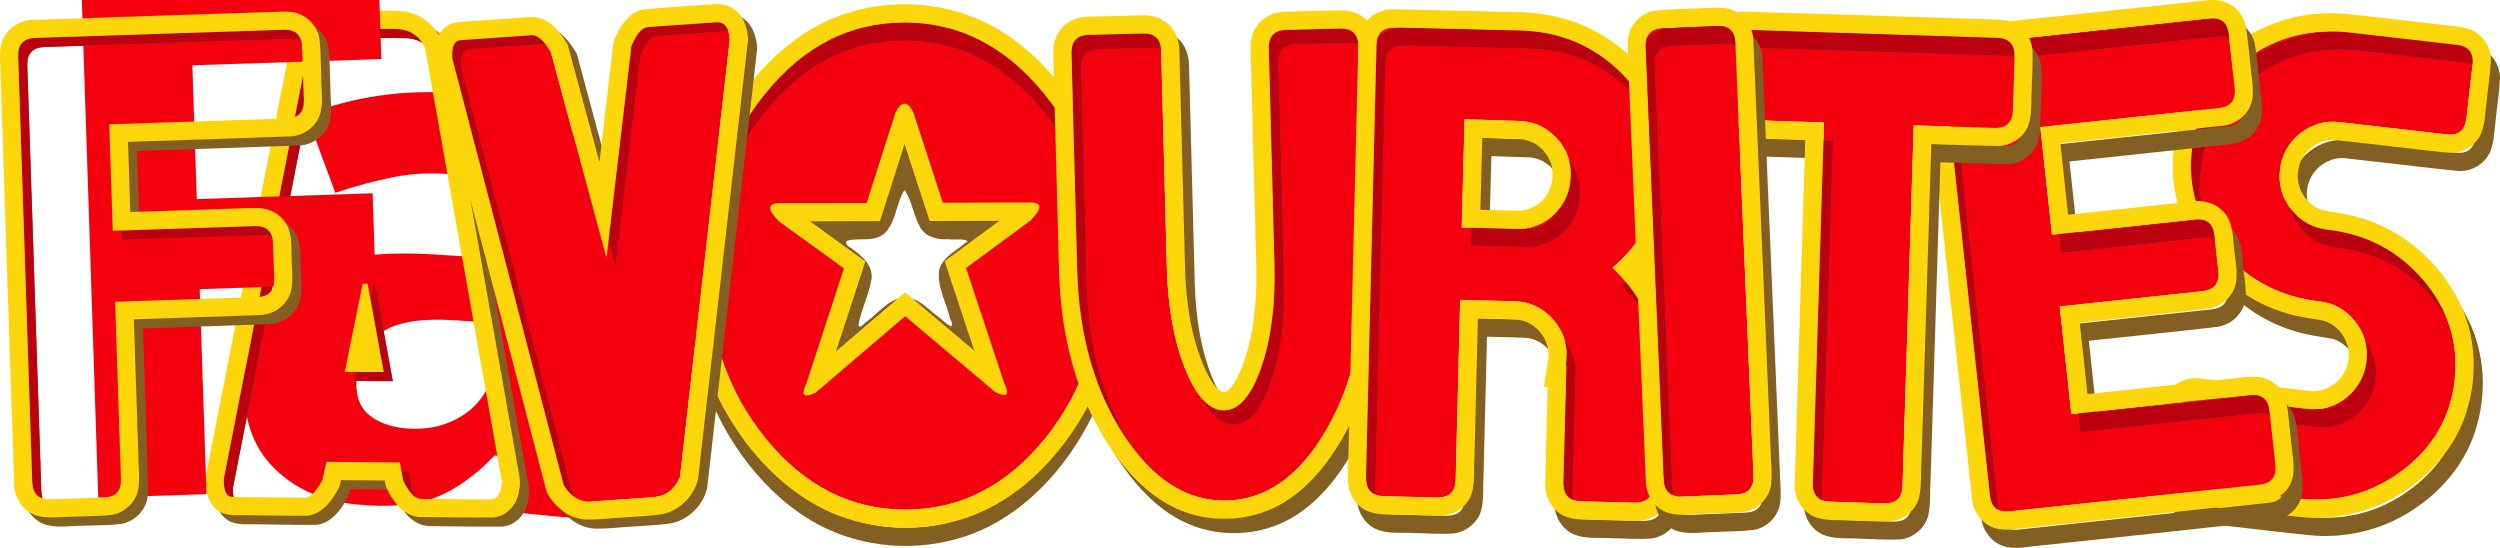
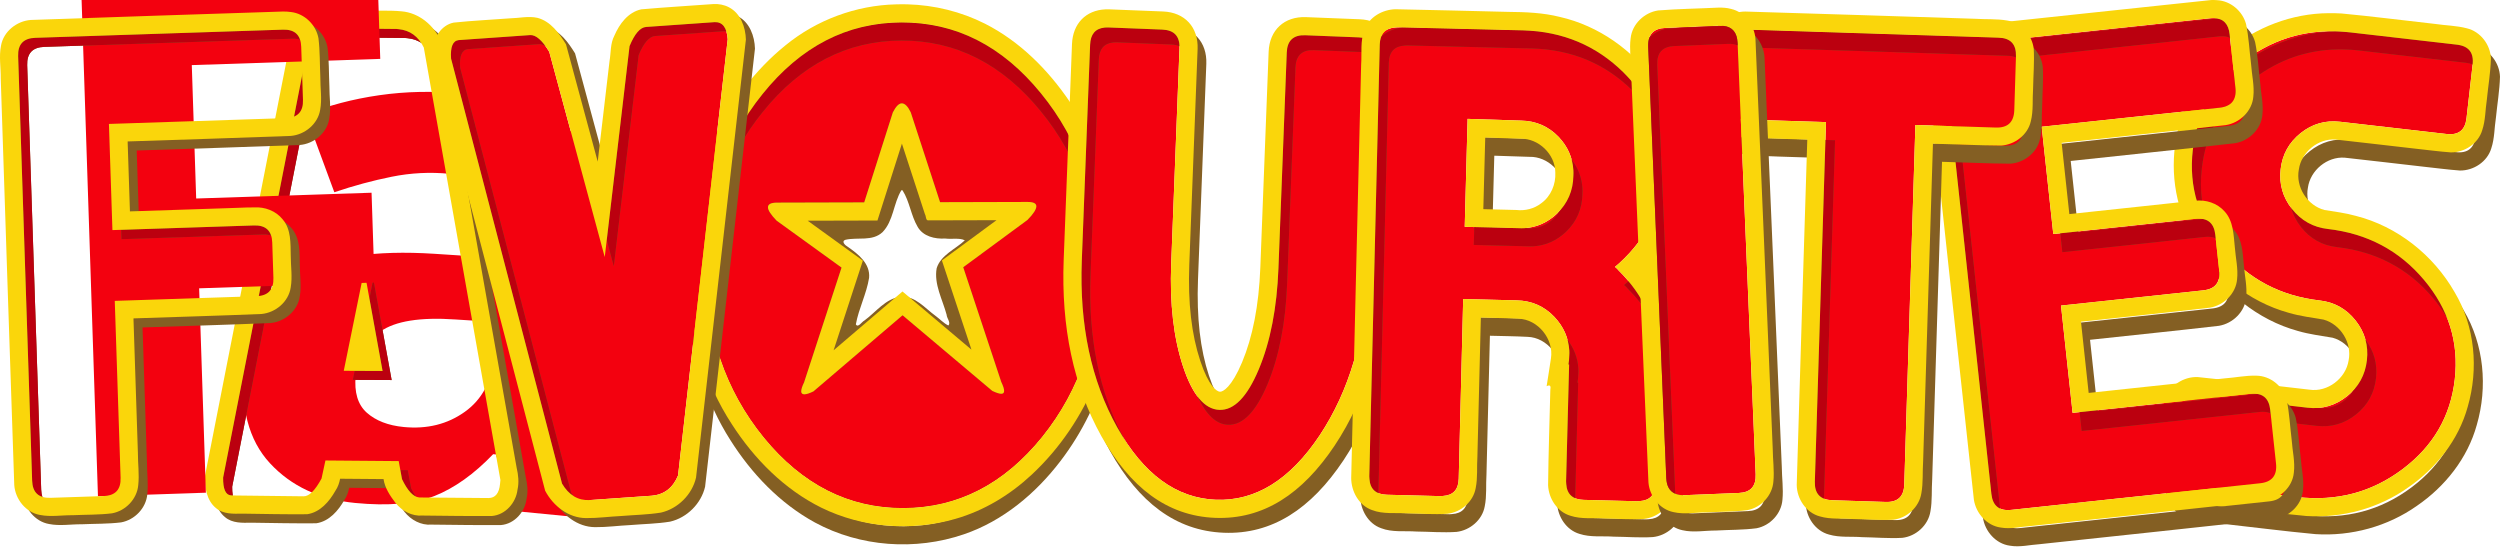
- <svg xmlns="http://www.w3.org/2000/svg" enable-background="new 0 0 566.929 129.21" height="150.679" viewBox="0 0 550.056 120.543" width="687.57">
+ <svg xmlns="http://www.w3.org/2000/svg" enable-background="new 0 0 566.929 129.21" height="150.679" viewBox="0 0 551.656 120.543" width="689.57">
  <g transform="translate(-39.91504 -6.346393)">
    <text style="font-weight:bold;font-size:162.137;font-family:Jumpman;letter-spacing:-4.874;fill:#f3010f;stroke-width:2.5" transform="matrix(.9926315 .09663273 -.09610646 .9980672 0 0)" x="95.126" y="103.409">
      <tspan fill="#f3010f" font-size="162.137" stroke-width="2.5" x="95.126" y="103.409">a</tspan>
    </text>
    <path d="m115.49 10.604c-4.227.036-8.164 3.057-9.506 7.023-.465 1.932-.764 3.904-1.182 5.85-5.886 29.967-11.772 59.934-17.658 89.9-.063 2.526.349 5.389 2.43 7.084 1.614 1.372 3.837 1.269 5.822 1.225 4.765.069 9.538.177 14.301.131 2.856-.42 4.877-2.786 6.221-5.166.547-.796.875-1.721 1.043-2.668 3.195.027 6.391.055 9.586.082.291 1.977 1.446 3.688 2.635 5.242 1.416 1.782 3.636 2.994 5.951 2.801 5.119.059 10.24.138 15.357.096 2.962-.26 5.288-2.916 5.619-5.797.364-1.61.18-3.263-.191-4.852-5.55-31.328-11.101-62.656-16.65-93.984-1.485-3.549-4.837-6.401-8.746-6.727-2.62-.251-5.258-.079-7.885-.176-2.382-.024-4.764-.05-7.146-.064zm.199 3.994 13.709.139.473.045c2.515.245 4.367 1.595 5.559 4.051l16.906 95.439-.084.869c-.198 2.054-1.037 3.088-2.52 3.104l-15.217-.125-.158-.016c-1.257-.122-2.503-1.465-3.736-4.031l-.727-3.98-16.168-.137-.861 3.982c-1.416 2.627-2.732 3.936-3.947 3.924l-15.846-.188-.236-.023c-1.153-.112-1.714-1.416-1.686-3.912l18.676-95.086c1.312-2.637 3.266-3.989 5.863-4.055zm6.602 53.361-4.52 22.211 8.564.037z" fill="#845f23" stroke-width="2.5" />
    <path d="m113.689 12.598c-2.598.066-4.552 1.417-5.863 4.055l-18.676 95.086c-.029 2.496.533 3.8 1.686 3.912l.236.023.225.002c-.101-.54-.155-1.176-.146-1.938l18.676-95.086c1.312-2.637 3.266-3.989 5.863-4.055l13.709.139.473.045c1.115.108 2.091.447 2.945.99-1.18-1.78-2.824-2.784-4.945-2.99l-.473-.045zm8.602 55.361-.863 4.248 2.908 16-6.16-.027-.404 1.99 8.564.037zm5.967 42.119.363 1.994c.994 2.068 1.996 3.328 3.006 3.809-.336-.516-.672-1.113-1.006-1.809l-.727-3.98z" fill="#bb000f" />
    <path d="m113.49 8.604c-4.227.036-8.164 3.057-9.506 7.023-.465 1.932-.764 3.904-1.182 5.85-5.886 29.967-11.772 59.934-17.658 89.9-.063 2.526.349 5.389 2.43 7.084 1.614 1.372 3.837 1.269 5.822 1.225 4.765.069 9.538.177 14.301.131 2.856-.42 4.877-2.786 6.221-5.166.547-.796.875-1.721 1.043-2.668 3.195.027 6.391.055 9.586.082.291 1.977 1.446 3.688 2.635 5.242 1.416 1.782 3.636 2.994 5.951 2.801 5.119.059 10.24.138 15.357.096 2.962-.26 5.288-2.916 5.619-5.797.364-1.61.18-3.263-.191-4.852-5.55-31.328-11.101-62.656-16.65-93.984-1.485-3.549-4.837-6.401-8.746-6.727-2.62-.251-5.258-.079-7.885-.176-2.382-.024-4.764-.05-7.146-.064zm.199 3.994 13.709.139.473.045c2.515.245 4.367 1.595 5.559 4.051l16.906 95.439-.084.869c-.198 2.054-1.037 3.088-2.52 3.104l-15.217-.125-.158-.016c-1.257-.122-2.503-1.465-3.736-4.031l-.727-3.98-16.168-.137-.861 3.982c-1.416 2.627-2.732 3.936-3.947 3.924l-15.846-.188-.236-.023c-1.153-.112-1.714-1.416-1.686-3.912l18.676-95.086c1.312-2.637 3.266-3.989 5.863-4.055zm6.602 53.361-4.52 22.211 8.564.037z" fill="#fad60b" stroke-width="2.5" />
    <text style="font-weight:bold;font-size:160;font-family:Jumpman;letter-spacing:-4.81;fill:#f3010f;stroke-width:2.5" transform="matrix(.9994568 -.03295479 .03295479 .9994568 0 0)" x="43.275" y="117.817">
      <tspan fill="#f3010f" font-size="160" x="43.275" y="117.817">F</tspan>
    </text>
    <path d="m104.217 10.893c-18.502.621-37.006 1.189-55.506 1.857-3.1.225-6.033 2.545-6.572 5.674-.482 2.385-.03 4.821-.061 7.229.991 29.912 1.955 59.825 2.984 89.734.222 3.104 2.538 6.05 5.676 6.588 2.386.481 4.824.034 7.232.059 2.841-.135 5.787-.061 8.658-.416 3.008-.542 5.533-3.151 5.793-6.227.258-2.375-.087-4.762-.078-7.143l-.977-29.646c9.422-.326 18.849-.58 28.268-.973 3.101-.291 5.962-2.698 6.428-5.838.407-2.326.009-4.691.012-7.033-.066-2.724.108-5.796-1.785-8.004-1.49-1.871-3.929-2.784-6.285-2.643-2.221-.008-4.418.164-6.576.195l-20.842.686-.506-15.434c11.993-.408 23.989-.756 35.979-1.217 3.107-.255 6.003-2.624 6.506-5.764.447-2.391.012-4.825.035-7.234-.131-2.804-.064-5.719-.412-8.555-.53-2.945-3.034-5.421-6.027-5.783-.643-.098-1.293-.13-1.943-.113zm.133 3.996c2.603-.086 3.945 1.173 4.031 3.775l.387 11.713c.086 2.603-1.173 3.945-3.775 4.031l-39.041 1.287.771 23.426 31.234-1.029c2.603-.086 3.947 1.173 4.033 3.775l.256 7.807c.086 2.603-1.173 3.947-3.775 4.033l-31.232 1.031 1.287 39.041c.086 2.603-1.173 3.947-3.775 4.033l-11.713.385c-2.603.086-3.945-1.173-4.031-3.775l-3.09-93.699c-.086-2.603 1.173-3.947 3.775-4.033z" fill="#845f23" stroke-width="2.5" />
    <path d="m102.35 12.889-54.658 1.801c-2.603.086-3.861 1.43-3.775 4.033l3.09 93.699c.064 1.928.821 3.114 2.266 3.566-.151-.455-.246-.971-.266-1.566l-3.09-93.699c-.086-2.603 1.173-3.947 3.775-4.033l54.658-1.801c.675-.022 1.262.05 1.768.209-.51-1.534-1.76-2.275-3.768-2.209zm-6.393 43.203-29.303.965.068 2.064 31.234-1.029c.675-.022 1.262.05 1.768.209-.51-1.534-1.76-2.275-3.768-2.209z" fill="#bb000f" />
    <path d="m102.217 8.893c-18.502.621-37.006 1.189-55.506 1.857-3.1.225-6.033 2.545-6.572 5.674-.482 2.385-.03 4.821-.061 7.229.991 29.912 1.955 59.825 2.984 89.734.222 3.104 2.538 6.05 5.676 6.588 2.386.481 4.824.034 7.232.059 2.841-.135 5.787-.061 8.658-.416 3.008-.542 5.533-3.151 5.793-6.227.258-2.375-.087-4.762-.078-7.143l-.977-29.646c9.422-.326 18.849-.58 28.268-.973 3.101-.291 5.962-2.698 6.428-5.838.407-2.326.009-4.691.012-7.033-.066-2.724.108-5.796-1.785-8.004-1.49-1.871-3.929-2.784-6.285-2.643-2.221-.008-4.418.164-6.576.195l-20.842.686-.506-15.434c11.993-.408 23.989-.756 35.979-1.217 3.107-.255 6.003-2.624 6.506-5.764.447-2.391.012-4.825.035-7.234-.131-2.804-.064-5.719-.412-8.555-.53-2.945-3.034-5.421-6.027-5.783-.643-.098-1.293-.13-1.943-.113zm.133 3.996c2.603-.086 3.945 1.173 4.031 3.775l.387 11.713c.086 2.603-1.173 3.945-3.775 4.031l-39.041 1.287.771 23.426 31.234-1.029c2.603-.086 3.947 1.173 4.033 3.775l.256 7.807c.086 2.603-1.173 3.947-3.775 4.033l-31.232 1.031 1.287 39.041c.086 2.603-1.173 3.947-3.775 4.033l-11.713.385c-2.603.086-3.945-1.173-4.031-3.775l-3.09-93.699c-.086-2.603 1.173-3.947 3.775-4.033z" fill="#fad60b" stroke-width="2.5" />
    <g>
      <g stroke-width="2.5">
        <path d="m238.83 11.295c-12.001.033-22.218 5.301-30.652 15.803-8.435 10.449-12.625 23.083-12.568 37.9s4.343 27.453 12.857 37.908c8.514 10.402 18.772 15.586 30.773 15.553 12.001-.033 22.219-5.274 30.654-15.723 8.435-10.502 12.623-23.161 12.566-37.979-.057-14.818-4.341-27.428-12.855-37.83-8.515-10.455-18.774-15.666-30.775-15.633zm.105 37.02c.046-.001.093.009.135.031 1.564 2.447 1.853 5.546 3.34 8.064 1.21 2.11 3.804 2.707 6.068 2.57 1.407.2 3.163-.208 4.338.398-2.051 1.949-5.318 3.238-6.215 6.162-.626 3.53 1.299 6.906 2.197 10.254.011.738 1.008 1.78.379 2.375-1.046-.505-1.879-1.435-2.822-2.121-2.307-1.66-4.498-4.46-7.631-4.227-3.379.34-5.521 3.413-8.096 5.27-.524.239-1.388 1.699-1.857.826.623-3.479 2.359-6.739 2.918-10.256.299-3.139-2.411-5.269-4.713-6.859-.526-.272-1.508-1.219-.508-1.543 2.71-.626 5.926.42 8.186-1.68 2.423-2.487 2.397-6.348 4.148-9.229.041-.025.086-.036.133-.037z" fill="#845f23" />
        <path d="m239.427 11.924q18.05 0 30.797 15.675 12.746 15.596 12.746 37.763 0 22.167-12.746 37.843-12.746 15.596-30.797 15.596-18.05 0-30.797-15.596-12.746-15.675-12.746-37.843 0-22.167 12.746-37.763 12.746-15.675 30.797-15.675zm19.792 81.148q1.346.633 1.979.633.633 0 .633-.633 0-.633-.633-1.979l-8.313-25.255 14.25-10.371q1.979-1.979 1.979-3.008 0-.95-1.979-.95h-19.317l-6.413-19.792q-.95-1.979-1.979-1.979-.95 0-1.979 1.979l-6.413 19.792h-19.317q-1.979 0-1.979 1.029 0 .95 1.9 2.929l14.329 10.371-8.392 25.255q-.633 1.267-.633 1.979 0 .633.713.633.633 0 1.979-.633l19.792-16.705z" fill="#f3010f" transform="matrix(.9973202 -.00275879 .00382407 1.002676 0 0)" />
        <path d="m238.695 11.299c-.35.005-.701.011-1.051.016-8.854.198-17.586 3.449-24.434 9.062-6.55 5.291-11.742 12.169-15.445 19.707-5.183 10.744-6.846 22.941-5.912 34.766.773 10.075 3.765 20.053 9.221 28.6 4.68 7.407 10.946 13.983 18.686 18.203 9.954 5.398 22.167 6.25 32.852 2.59 8.603-2.93 15.841-8.996 21.303-16.152 4.857-6.352 8.441-13.672 10.4-21.428 2.321-9.031 2.679-18.517 1.479-27.746-1.245-9.249-4.468-18.275-9.74-26.002-4.409-6.526-10.044-12.364-16.9-16.32-6.188-3.551-13.325-5.383-20.457-5.295zm.135 3.996c12.001-.033 22.261 5.178 30.775 15.633 8.514 10.402 12.799 23.012 12.855 37.83.057 14.818-4.132 27.477-12.566 37.979-8.435 10.449-18.653 15.689-30.654 15.723-12.001.033-22.259-5.151-30.773-15.553-8.515-10.455-12.801-23.091-12.857-37.908-.057-14.818 4.133-27.452 12.568-37.9 8.435-10.502 18.651-15.77 30.652-15.803z" fill="#845f23" />
      </g>
      <path d="m238.695 11.299c-.516.003-1.026.024-1.535.047-.495.017-.987.061-1.48.098-10.646.878-19.817 6.086-27.502 15.654-8.435 10.449-12.625 23.083-12.568 37.9.002.528.022 1.046.035 1.568.39-13.771 4.564-25.597 12.533-35.469 8.435-10.502 18.651-15.77 30.652-15.803 12.001-.033 22.261 5.178 30.775 15.633 8.211 10.031 12.475 22.123 12.82 36.262.023-.805.038-1.613.035-2.432-.057-14.818-4.341-27.428-12.855-37.83-8.13-9.983-17.855-15.171-29.164-15.592-.581-.018-1.161-.044-1.742-.037-.001 0-.003-0-.004 0z" fill="#bb000f" />
      <path d="m240.188 7.301c-.845-.023-1.69-.021-2.535.008-8.862.196-17.604 3.451-24.453 9.074-6.623 5.357-11.859 12.333-15.564 19.979-4.713 9.899-6.446 21.026-5.941 31.926.476 11.158 3.581 22.323 9.736 31.705 4.908 7.616 11.541 14.324 19.717 18.377 9.095 4.466 19.865 5.28 29.578 2.473 6.31-1.799 12.058-5.281 16.838-9.746 6.245-5.81 11.111-13.068 14.312-20.963 4.386-10.982 5.417-23.117 3.971-34.797-1.22-9.431-4.464-18.655-9.863-26.516-4.79-7.076-11.047-13.356-18.723-17.248-5.29-2.669-11.158-4.107-17.072-4.271zm-1.357 3.994c12.001-.033 22.261 5.178 30.775 15.633 8.514 10.402 12.799 23.012 12.855 37.83.057 14.818-4.132 27.477-12.566 37.979-8.435 10.449-18.653 15.689-30.654 15.723-12.001.033-22.259-5.151-30.773-15.553-8.515-10.455-12.801-23.091-12.857-37.908-.057-14.818 4.133-27.452 12.568-37.9 8.435-10.502 18.651-15.77 30.652-15.803zm.068 17.861c-.632.002-1.286.665-1.965 1.99l-6.32 19.863-19.266.053c-1.316.004-1.973.349-1.971 1.037.002.635.638 1.612 1.906 2.932l14.332 10.359-8.273 25.346c-.418.848-.627 1.51-.625 1.986.002.423.241.634.715.633.421-.001 1.077-.215 1.971-.641l19.676-16.803 19.803 16.693c.896.421 1.555.632 1.977.631.421-.001.631-.213.629-.637-.002-.423-.214-1.086-.639-1.984l-8.389-25.299 14.174-10.438c1.311-1.327 1.964-2.334 1.961-3.021-.002-.635-.661-.951-1.977-.947l-19.266.053-6.471-19.828c-.637-1.321-1.298-1.98-1.982-1.979zm.035 8.885c1.691 5.184 3.383 10.367 5.074 15.551.295.445.131 1.524.852 1.381 4.983-.014 9.966-.027 14.949-.041-4.019 2.959-8.036 5.922-12.057 8.879 2.175 6.561 4.35 13.122 6.525 19.684-5.072-4.277-10.145-8.553-15.217-12.83-5.068 4.326-10.134 8.654-15.201 12.98 2.153-6.596 4.305-13.192 6.459-19.787-4.06-2.938-8.124-5.872-12.184-8.811 5.134-.014 10.268-.027 15.402-.041 1.797-5.655 3.592-11.312 5.396-16.965z" fill="#fad60b" />
    </g>
    <path d="m181.64 123.924q-1.979 3.958-6.096 4.038h-13.775q-3.879-.079-5.858-4.038l-17.813-95.002q0-3.879 1.979-3.958h15.834q1.9 0 3.958 3.958l9.025 45.918 8.788-45.918q1.979-3.958 3.958-3.958h15.2q2.613.079 2.613 3.958z" fill="#f3010f" stroke-width="2.5" transform="matrix(.9948801 -.06977591 .07119874 1.000153 0 0)" />
    <path d="m199.326 9.244c-5.299.396-10.612.69-15.916 1.164-2.905.626-4.82 3.227-5.93 5.814-.916 1.727-.735 3.739-1.066 5.611l-2.607 22.172c-2.333-8.626-4.663-17.252-6.998-25.877-1.508-2.449-3.367-5.072-6.303-5.846-2.004-.443-4.065.074-6.09.113-4.122.322-8.278.5-12.406.941-2.732.565-4.472 3.349-4.553 6.02-.317 2.63.781 5.113 1.344 7.629 7.803 29.881 15.605 59.762 23.408 89.643 1.741 3.333 5.144 6.028 9.021 6.041 2.603.029 5.191-.341 7.789-.461 2.917-.242 5.861-.284 8.752-.752 3.734-.857 6.868-3.98 7.732-7.709 3.667-32.22 7.333-64.445 11.004-96.666-.078-2.758-1.167-5.8-3.754-7.133-1.046-.555-2.251-.77-3.428-.705zm.283 3.988c1.737-.069 2.697 1.191 2.881 3.777l-10.957 96.26c-1.125 2.731-3.051 4.219-5.777 4.463l-13.705.961c-2.577.128-4.615-1.082-6.115-3.629l-24.486-93.773c-.184-2.587.379-3.953 1.688-4.098l15.752-1.104c1.26-.088 2.668 1.138 4.221 3.682l12.248 45.295 5.473-46.537c1.125-2.731 2.344-4.144 3.656-4.236z" fill="#845f23" stroke-width="2.5" />
    <path d="m197.609 11.232-15.123 1.061c-1.313.092-2.531 1.505-3.656 4.236l-5.031 42.775 1.559 5.762 5.473-46.537c1.125-2.731 2.344-4.144 3.656-4.236l15.123-1.061c.204-.008.396.007.578.035-.435-1.405-1.292-2.086-2.578-2.035zm-40.721 2.857-15.752 1.104c-1.309.145-1.872 1.511-1.688 4.098l24.486 93.773c.696 1.182 1.514 2.062 2.441 2.668-.15-.215-.301-.429-.441-.668l-24.486-93.773c-.184-2.587.379-3.953 1.688-4.098l15.752-1.104c.431-.03.88.106 1.346.383-1.211-1.65-2.327-2.454-3.346-2.383z" fill="#bb000f" />
    <path d="m197.326 7.244c-5.299.396-10.612.69-15.916 1.164-2.905.626-4.82 3.227-5.93 5.814-.916 1.727-.735 3.739-1.066 5.611l-2.607 22.172c-2.333-8.626-4.663-17.252-6.998-25.877-1.508-2.449-3.367-5.072-6.303-5.846-2.004-.443-4.065.074-6.09.113-4.122.322-8.278.5-12.406.941-2.732.565-4.472 3.349-4.553 6.02-.317 2.63.781 5.113 1.344 7.629 7.803 29.881 15.605 59.762 23.408 89.643 1.741 3.333 5.144 6.028 9.021 6.041 2.603.029 5.191-.341 7.789-.461 2.917-.242 5.861-.284 8.752-.752 3.734-.857 6.868-3.98 7.732-7.709 3.667-32.22 7.333-64.445 11.004-96.666-.078-2.758-1.167-5.8-3.754-7.133-1.046-.555-2.251-.77-3.428-.705zm.283 3.988c1.737-.069 2.697 1.191 2.881 3.777l-10.957 96.26c-1.125 2.731-3.051 4.219-5.777 4.463l-13.705.961c-2.577.128-4.615-1.082-6.115-3.629l-24.486-93.773c-.184-2.587.379-3.953 1.688-4.098l15.752-1.104c1.26-.088 2.668 1.138 4.221 3.682l12.248 45.295 5.473-46.537c1.125-2.731 2.344-4.144 3.656-4.236z" fill="#fad60b" stroke-width="2.5" />
-     <g stroke-width="2.5" transform="matrix(.9902734 -.1391352 .1391352 .9902734 -186.8327 69.09504)">
+     <g stroke-width="2.5" transform="matrix(.9971941 -.07485968 .07485968 .9971941 -184.3695 37.24188)">
      <path d="m464.921 8.213v-47.501q0-3.958 3.958-3.958h11.875q3.958 0 3.958 3.958v47.501q0 13.142 3.483 22.405 3.483 9.263 8.392 9.263 4.908 0 8.392-9.263 3.483-9.263 3.483-22.405v-47.501q0-3.958 3.958-3.958h11.875q3.958 0 3.958 3.958v47.501q0 21.296-9.263 36.417-9.263 15.042-22.405 15.042-13.142 0-22.405-15.042-9.263-15.121-9.263-36.417z" fill="#f3010f" transform="matrix(.9907946 .1139357 -.1135044 .9962386 0 0)" />
      <path d="m470.717 9.721c-4.321-.128-7.412 2.606-7.922 7.078l-5.391 47.322c-1.681 14.753.041 27.92 5.391 39.479 5.424 11.648 13.076 18.607 23.662 19.824 10.586 1.217 19.61-3.828 27.521-13.953 7.807-10.04 12.446-22.473 14.127-37.227l5.391-47.322c.543-4.77-2.212-8.273-6.99-8.822l-11.766-1.354c-4.778-.549-8.259 2.244-8.803 7.014l-5.391 47.322c-.957 8.4-2.848 15.192-5.586 20.561-2.713 5.321-4.693 6.188-5.344 6.113-.69-.079-2.391-1.369-3.84-7.178-1.459-5.852-1.772-12.894-.814-21.295l5.393-47.322c.543-4.77-2.212-8.273-6.99-8.822l-11.768-1.354c-.299-.034-.593-.056-.881-.064zm-.502 3.996c.291-.008.599.005.926.043l11.768 1.354c2.615.301 3.772 1.766 3.473 4.395l-5.393 47.322c-.994 8.728-.692 16.3.908 22.717 1.6 6.417 4.021 9.811 7.264 10.184 3.242.373 6.363-2.384 9.365-8.271 3.002-5.887 5.002-13.195 5.996-21.924l5.391-47.322c.3-2.629 1.756-3.793 4.371-3.492l11.766 1.354c2.615.301 3.772 1.766 3.473 4.395l-5.391 47.322c-1.611 14.144-6.048 25.885-13.311 35.225-7.257 9.287-15.226 13.432-23.906 12.434-8.681-.998-15.512-6.845-20.492-17.539-4.974-10.746-6.654-23.192-5.043-37.336l5.391-47.322c.262-2.3 1.411-3.478 3.445-3.535z" fill="#845f23" />
      <path d="m557.65-55.955c-2.632-.041-3.966 1.26-4.004 3.906l-.684 47.625c-.204 14.234 2.7 26.453 8.713 36.654.506.853 1.024 1.657 1.549 2.439-5.702-10.04-8.461-21.988-8.262-35.855l.682-47.623c.033-2.315 1.061-3.601 3.08-3.859.288-.037.595-.054.924-.049l11.844.184c.728.011 1.344.133 1.867.344-.114-2.341-1.393-3.546-3.867-3.584zm43.42.668c-2.632-.041-3.966 1.262-4.004 3.908l-.684 47.623c-.126 8.784-1.39 16.255-3.795 22.41-2.405 6.155-5.239 9.207-8.502 9.156-1.751-.027-3.348-.972-4.801-2.777 1.94 3.95 4.205 5.978 6.801 6.018 3.263.05 6.095-3.003 8.5-9.158 2.405-6.155 3.673-13.626 3.799-22.41l.682-47.623c.038-2.646 1.372-3.947 4.004-3.906l11.842.182c.728.011 1.344.133 1.867.344-.115-2.34-1.392-3.546-3.865-3.584z" fill="#bb000f" transform="matrix(.9950946 .09892838 -.09892838 .9950946 -90.97854 10.85189)" />
      <path d="m562.344-62.57c-4.321-.128-7.412 2.606-7.922 7.078l-5.391 47.322c-1.681 14.753.041 27.92 5.391 39.479 5.424 11.648 13.076 18.607 23.662 19.824 10.586 1.217 19.61-3.828 27.521-13.953 7.807-10.04 12.446-22.473 14.127-37.227l5.391-47.322c.543-4.77-2.212-8.273-6.99-8.822l-11.766-1.354c-4.778-.549-8.259 2.244-8.803 7.014l-5.391 47.322c-.957 8.4-2.848 15.192-5.586 20.561-2.713 5.321-4.693 6.188-5.344 6.113-.69-.079-2.391-1.369-3.84-7.178-1.459-5.852-1.772-12.894-.814-21.295l5.393-47.322c.543-4.77-2.212-8.273-6.99-8.822l-11.768-1.354c-.299-.034-.593-.056-.881-.064zm-.502 3.996c.291-.008.599.005.926.043l11.768 1.354c2.615.301 3.772 1.766 3.473 4.395l-5.393 47.322c-.994 8.728-.692 16.3.908 22.717s4.021 9.811 7.264 10.184c3.242.373 6.363-2.384 9.365-8.271 3.002-5.887 5.002-13.195 5.996-21.924l5.391-47.322c.3-2.629 1.756-3.793 4.371-3.492l11.766 1.354c2.615.301 3.772 1.766 3.473 4.395l-5.391 47.322c-1.611 14.144-6.048 25.885-13.311 35.225-7.257 9.287-15.226 13.432-23.906 12.434-8.681-.998-15.512-6.845-20.492-17.539-4.974-10.746-6.654-23.192-5.043-37.336l5.391-47.322c.262-2.3 1.411-3.478 3.445-3.535z" fill="#fad60b" transform="translate(-93.29687 68.86914)" />
    </g>
-     <g transform="translate(62)">
+     <g transform="translate(63.6)">
      <path d="m310.114 52.034-11.796-1.108-2.138 23.671 11.875 1.029q.633.079 1.267.079 4.117 0 7.442-2.771 3.721-3.167 4.117-8.075.079-.633.079-1.267 0-4.117-2.771-7.442-3.167-3.721-8.075-4.117zm7.204 54.23h-.158q.238-.95.317-1.979.079-.554.079-1.108 0-4.196-2.85-7.6-3.167-3.721-8.075-4.117l-11.796-1.029-3.483 39.426q-.317 3.563-3.721 3.563h-.554l-11.796-1.029q-3.642-.317-3.642-3.721v-.554l8.313-94.685q.317-3.563 3.721-3.563h.554l27.63 2.375q13.063 1.188 21.534 10.609 7.521 8.471 7.521 19.159 0 1.267-.079 2.613-1.108 12.192-11.084 20.109-.396.317-.95.713.475.396.792.871 7.521 8.392 7.521 19.08 0 1.267-.079 2.613l-2.296 25.651q-.317 3.563-3.721 3.563h-.554l-11.796-1.029q-3.642-.317-3.642-3.721v-.554z" fill="#f3010f" stroke-width="2.5" transform="matrix(.9954182 -.06162638 .06300598 1.000702 0 0)" />
      <path d="m286.266 12.383c-2.891.066-5.856 1.728-6.865 4.539-.968 2.443-.546 5.122-.734 7.68-.732 30.41-1.49 60.82-2.193 91.23.009 2.963 1.694 6.039 4.582 7.061 2.487.97 5.206.553 7.807.742 2.904.028 5.899.286 8.846.082 2.983-.343 5.699-2.639 6.232-5.645.475-2.295.225-4.656.381-6.98.254-10.22.508-20.44.762-30.66 2.802.075 5.567.1 8.314.244 4.293.125 7.824 4.52 7.154 8.74-.285 2.054-.65 4.097-.953 6.148.832-.419.957.03.814.805-.164 7.02-.417 14.04-.492 21.061.132 2.949 2.031 5.875 4.939 6.727 2.428.796 5.023.427 7.529.609 2.827.028 5.761.272 8.643.092 3.019-.305 5.789-2.612 6.332-5.648.476-2.296.232-4.657.389-6.982.165-7.494.462-14.989.514-22.484-.159-6.798-2.486-13.545-6.713-18.889-.384-.499-.789-.982-1.201-1.457 5.054-5.253 8.324-12.237 8.861-19.527.639-7.453-1.258-15.145-5.572-21.287-4.977-7.176-12.598-12.568-21.146-14.508-3.712-.931-7.551-1.077-11.359-1.109-8.29-.194-16.579-.426-24.869-.582zm.539 3.99 27.654.674c8.719.256 16.086 3.352 22.104 9.289 5.347 5.342 8.244 11.577 8.693 18.707.053.845.082 1.718.086 2.619-.223 8.179-3.478 15.115-9.766 20.807-.249.228-.551.485-.902.771.332.245.614.518.844.822 5.344 5.29 8.241 11.501 8.689 18.631.053.845.08 1.718.084 2.619l-.668 25.811c-.06 2.39-1.221 3.653-3.48 3.793l-.551.035-11.807-.303c-2.43-.062-3.716-1.229-3.859-3.5l-.035-.555.67-25.811-.158.01c.118-.644.18-1.31.189-2 .029-.373.033-.744.01-1.113-.176-2.799-1.282-5.276-3.316-7.43-2.258-2.352-5.023-3.561-8.297-3.623l-11.807-.303-.984 39.668c-.06 2.39-1.219 3.655-3.479 3.795l-.553.035-11.807-.303c-2.43-.062-3.716-1.229-3.859-3.5l-.035-.555 2.309-95.264c.06-2.39 1.221-3.655 3.48-3.795zm15.355 20.205-.637 23.818 11.885.299c.424.027.847.026 1.268 0 2.732-.169 5.142-1.245 7.232-3.23 2.336-2.266 3.533-5.043 3.59-8.334.026-.426.025-.851-.002-1.273-.173-2.746-1.248-5.171-3.227-7.275-2.258-2.352-5.025-3.561-8.299-3.623zm3.891 4.125c2.591.084 5.181.168 7.771.252 4.013-.104 7.678 3.443 7.691 7.461.138 2.59-.973 5.246-3.104 6.779-1.549 1.211-3.558 1.71-5.5 1.486-2.427-.061-4.854-.123-7.281-.184.141-5.265.281-10.53.422-15.795z" fill="#845f23" stroke-width="2.5" />
      <path d="m288.043 12.402c-1.797.092-3.592.792-4.92 1.998-.207.507-.332 1.1-.35 1.801l-2.309 95.264.035.555c.1 1.58.766 2.612 1.973 3.123l2.301-94.941c.06-2.39 1.221-3.655 3.48-3.795l.551-.033 27.654.674c8.719.256 16.086 3.352 22.104 9.289 1.908 1.906 3.489 3.931 4.773 6.064-1.456-3.648-3.71-7.004-6.773-10.064-6.017-5.937-13.385-9.033-22.104-9.289zm37.076 29.189c.196.73.328 1.483.377 2.266.027.423.028.848.002 1.273-.052 3.016-1.074 5.595-3.041 7.75-.512.899-1.193 1.7-2.047 2.314-1.549 1.211-3.558 1.71-5.5 1.486-.028-.001-.056-.001-.084-.002-.051.004-.099.012-.15.016-.42.026-.844.027-1.268 0l-9.779-.246-.105 3.947 11.885.299c.424.027.847.026 1.268 0 2.732-.169 5.142-1.245 7.232-3.23 2.336-2.266 3.533-5.043 3.59-8.334.026-.426.025-.851-.002-1.273-.146-2.319-.944-4.405-2.377-6.266zm12.537 26.801c-.028.025-.052.051-.08.076-.249.228-.551.485-.902.771.332.245.614.518.844.822 1.914 1.895 3.501 3.914 4.787 6.045-1.092-2.743-2.642-5.315-4.648-7.715zm-13.445 12.959c.204.75.34 1.525.391 2.328.023.37.019.74-.01 1.113-.009.69-.072 1.356-.189 2l.158-.01-.67 25.811.035.555c.1 1.581.765 2.615 1.973 3.125l.662-25.49-.158.01c.118-.644.18-1.31.189-2 .029-.373.033-.744.01-1.113-.147-2.335-.951-4.442-2.391-6.328z" fill="#bb000f" transform="translate(-2)" />
      <path d="m284.266 8.383c-2.891.066-5.856 1.728-6.865 4.539-.968 2.443-.546 5.122-.734 7.68-.732 30.41-1.49 60.82-2.193 91.23.009 2.963 1.694 6.039 4.582 7.061 2.487.97 5.206.553 7.807.742 2.904.028 5.899.286 8.846.082 2.983-.343 5.699-2.639 6.232-5.645.475-2.295.225-4.656.381-6.98.254-10.22.508-20.44.762-30.66 2.802.075 5.567.1 8.314.244 4.293.125 7.824 4.52 7.154 8.74-.285 2.054-.65 4.097-.953 6.148.832-.419.957.03.814.805-.164 7.02-.417 14.04-.492 21.061.132 2.949 2.031 5.875 4.939 6.727 2.428.796 5.023.427 7.529.609 2.827.028 5.761.272 8.643.092 3.019-.305 5.789-2.612 6.332-5.648.476-2.296.232-4.657.389-6.982.165-7.494.462-14.989.514-22.484-.159-6.798-2.486-13.545-6.713-18.889-.384-.499-.789-.982-1.201-1.457 5.054-5.253 8.324-12.237 8.861-19.527.639-7.453-1.258-15.145-5.572-21.287-4.977-7.176-12.598-12.568-21.146-14.508-3.712-.931-7.551-1.077-11.359-1.109-8.29-.194-16.579-.426-24.869-.582zm.539 3.99 27.654.674c8.719.256 16.086 3.352 22.104 9.289 5.347 5.342 8.244 11.577 8.693 18.707.053.845.082 1.718.086 2.619-.223 8.179-3.478 15.115-9.766 20.807-.249.228-.551.485-.902.771.332.245.614.518.844.822 5.344 5.29 8.241 11.501 8.689 18.631.053.845.08 1.718.084 2.619l-.668 25.811c-.06 2.39-1.221 3.653-3.48 3.793l-.551.035-11.807-.303c-2.43-.062-3.716-1.229-3.859-3.5l-.035-.555.67-25.811-.158.01c.118-.644.18-1.31.189-2 .029-.373.033-.744.01-1.113-.176-2.799-1.282-5.276-3.316-7.43-2.258-2.352-5.023-3.561-8.297-3.623l-11.807-.303-.984 39.668c-.06 2.39-1.219 3.655-3.479 3.795l-.553.035-11.807-.303c-2.43-.062-3.716-1.229-3.859-3.5l-.035-.555 2.309-95.264c.06-2.39 1.221-3.655 3.48-3.795zm15.355 20.205-.637 23.818 11.885.299c.424.027.847.026 1.268 0 2.732-.169 5.142-1.245 7.232-3.23 2.336-2.266 3.533-5.043 3.59-8.334.026-.426.025-.851-.002-1.273-.173-2.746-1.248-5.171-3.227-7.275-2.258-2.352-5.025-3.561-8.299-3.623zm3.891 4.125c2.591.084 5.181.168 7.771.252 4.013-.104 7.678 3.443 7.691 7.461.138 2.59-.973 5.246-3.104 6.779-1.549 1.211-3.558 1.71-5.5 1.486-2.427-.061-4.854-.123-7.281-.184.141-5.265.281-10.53.422-15.795z" fill="#fad60b" stroke-width="2.5" />
    </g>
-     <g transform="translate(60)">
+     <g transform="translate(61.6)">
      <g>
        <path d="m496.588 39.88q4.908 0 8.392-3.483 3.483-3.483 3.483-8.392 0-4.908-3.483-8.392-3.483-3.483-8.392-3.483-13.142 0-22.405-8.709-9.263-8.709-9.263-20.98 0-12.271 9.263-20.98 9.263-8.709 22.405-8.709h23.751q3.958 0 3.958 3.958v11.875q0 3.958-3.958 3.958h-23.751q-4.908 0-8.392 3.483-3.483 3.483-3.483 8.392 0 4.908 3.483 8.392 3.483 3.483 8.392 3.483 13.142 0 22.405 8.709 9.263 8.709 9.263 20.98 0 12.271-9.263 20.98-9.263 8.709-22.405 8.709h-23.751q-3.958 0-3.958-3.958v-11.875q0-3.958 3.958-3.958z" fill="#f3010f" stroke-width="2.5" transform="matrix(.9907946 .1139357 -.1135044 .9962386 0 0)" />
        <path d="m494.129 13.254c-8.072.058-16.028 3.102-22.205 8.273-5.504 4.485-9.589 10.771-11.084 17.742-1.823 7.894-.781 16.526 3.412 23.518 4.584 7.94 12.236 14.143 21.111 16.588 2.508.739 5.11 1.053 7.676 1.496 3.765 1.032 6.328 5.189 5.525 9.02-.611 3.954-4.649 7.055-8.641 6.439-8.21-.915-16.409-1.946-24.627-2.777-3.105-.144-6.252 1.844-7.172 4.867-.734 2.184-.668 4.463-1.02 6.699-.295 3.031-.822 6.049-.906 9.094.082 3.075 2.291 5.998 5.318 6.717 2.286.608 4.674.615 7.004.969 6.913.763 13.813 1.668 20.738 2.311 7.883.504 15.925-1.686 22.385-6.252 6.215-4.253 11.196-10.527 13.205-17.85 2.433-8.359 1.604-17.761-2.891-25.291-4.685-8.181-12.641-14.527-21.824-16.842-2.263-.634-4.598-.924-6.91-1.295-3.775-.987-6.394-5.112-5.635-8.951.543-3.807 4.247-6.876 8.104-6.59 5.81.63 11.617 1.341 17.428 1.992 2.668.279 5.331.654 8.006.844 3.029.031 6.041-1.943 6.922-4.895.74-2.209.669-4.514 1.025-6.775.295-3.004.813-5.995.896-9.014-.091-3.068-2.295-5.977-5.314-6.699-2.289-.606-4.678-.614-7.01-.967-6.886-.761-13.76-1.659-20.656-2.307-.953-.056-1.907-.074-2.861-.064zm.014 4c1.561-.027 3.156.055 4.783.242l23.531 2.705c2.615.301 3.772 1.766 3.473 4.395l-1.348 11.83c-.3 2.629-1.756 3.793-4.371 3.492l-23.531-2.705c-3.242-.373-6.146.465-8.711 2.514-2.564 2.049-4.033 4.703-4.404 7.963-.371 3.26.463 6.18 2.5 8.758 2.037 2.578 4.676 4.053 7.918 4.426 8.681.998 15.752 4.741 21.211 11.229 5.459 6.487 7.725 13.807 6.797 21.957-.929 8.15-4.783 14.765-11.561 19.846s-14.505 7.121-23.186 6.123l-23.533-2.707c-2.615-.301-3.772-1.766-3.473-4.395l1.35-11.83c.3-2.629 1.756-3.793 4.371-3.492l23.531 2.705c3.242.373 6.146-.465 8.711-2.514 2.564-2.049 4.031-4.703 4.402-7.963.371-3.26-.461-6.18-2.498-8.758s-4.678-4.053-7.92-4.426c-8.681-.998-15.75-4.741-21.209-11.229-5.459-6.487-7.725-13.807-6.797-21.957.929-8.15 4.781-14.763 11.559-19.844 5.507-4.128 11.641-6.25 18.404-6.365z" fill="#845f23" stroke-width="2.5" />
        <path d="m493.746 13.266c-7.94.15-15.742 3.172-21.822 8.262-1.909 1.556-3.632 3.339-5.15 5.281-2.517 3.701-4.054 7.916-4.594 12.654-.732 6.425.531 12.333 3.77 17.725-1.728-4.279-2.325-8.852-1.77-13.725.929-8.15 4.781-14.763 11.559-19.844 5.507-4.128 11.641-6.25 18.404-6.365 1.561-.027 3.156.055 4.783.242l23.531 2.705c.564.065 1.046.194 1.475.367.288-2.611-.87-4.068-3.475-4.367l-23.531-2.705c-1.074-.124-2.134-.2-3.18-.23zm-9.865 38.928c.411 1.508 1.135 2.927 2.184 4.254 2.037 2.578 4.676 4.053 7.918 4.426 8.681.998 15.752 4.741 21.211 11.229 1.155 1.372 2.158 2.784 3.027 4.23-1.162-2.877-2.833-5.622-5.027-8.23-5.459-6.487-12.53-10.23-21.211-11.229-3.242-.373-5.881-1.848-7.918-4.426-.066-.083-.12-.17-.184-.254zm16.406 29.135c.387 1.421.497 2.922.316 4.504-.295 2.588-1.291 4.788-2.969 6.613-1.525 2.596-4.568 4.314-7.607 3.895-.822.075-1.666.069-2.537-.031l-23.443-2.695c-1.503.201-2.943.87-4.055 1.891-.196.454-.334.979-.404 1.592l-1.35 11.83c-.235 2.062.44 3.398 1.998 4.027.001-.01.001-.018.002-.027l1.35-11.83c.3-2.629 1.756-3.793 4.371-3.492l23.531 2.705c3.242.373 6.146-.465 8.711-2.514 2.564-2.049 4.031-4.703 4.402-7.963.359-3.155-.42-5.988-2.316-8.504z" fill="#bb000f" />
        <path d="m492.129 9.254c-8.072.058-16.028 3.102-22.205 8.273-5.504 4.485-9.589 10.771-11.084 17.742-1.823 7.894-.781 16.526 3.412 23.518 4.584 7.94 12.236 14.143 21.111 16.588 2.508.739 5.11 1.053 7.676 1.496 3.765 1.032 6.328 5.189 5.525 9.02-.611 3.954-4.649 7.055-8.641 6.439-8.21-.915-16.409-1.946-24.627-2.777-3.105-.144-6.252 1.844-7.172 4.867-.734 2.184-.668 4.463-1.02 6.699-.295 3.031-.822 6.049-.906 9.094.082 3.075 2.291 5.998 5.318 6.717 2.286.608 4.674.615 7.004.969 6.913.763 13.813 1.668 20.738 2.311 7.883.504 15.925-1.686 22.385-6.252 6.215-4.253 11.196-10.527 13.205-17.85 2.433-8.359 1.604-17.761-2.891-25.291-4.685-8.181-12.641-14.527-21.824-16.842-2.263-.634-4.598-.924-6.91-1.295-3.775-.987-6.394-5.112-5.635-8.951.543-3.807 4.247-6.876 8.104-6.59 5.81.63 11.617 1.341 17.428 1.992 2.668.279 5.331.654 8.006.844 3.029.031 6.041-1.943 6.922-4.895.74-2.209.669-4.514 1.025-6.775.295-3.004.813-5.995.896-9.014-.091-3.068-2.295-5.977-5.314-6.699-2.289-.606-4.678-.614-7.01-.967-6.886-.761-13.76-1.659-20.656-2.307-.953-.056-1.907-.074-2.861-.064zm.014 4c1.561-.027 3.156.055 4.783.242l23.531 2.705c2.615.301 3.772 1.766 3.473 4.395l-1.348 11.83c-.3 2.629-1.756 3.793-4.371 3.492l-23.531-2.705c-3.242-.373-6.146.465-8.711 2.514-2.564 2.049-4.033 4.703-4.404 7.963-.371 3.26.463 6.18 2.5 8.758 2.037 2.578 4.676 4.053 7.918 4.426 8.681.998 15.752 4.741 21.211 11.229 5.459 6.487 7.725 13.807 6.797 21.957-.929 8.15-4.783 14.765-11.561 19.846s-14.505 7.121-23.186 6.123l-23.533-2.707c-2.615-.301-3.772-1.766-3.473-4.395l1.35-11.83c.3-2.629 1.756-3.793 4.371-3.492l23.531 2.705c3.242.373 6.146-.465 8.711-2.514 2.564-2.049 4.031-4.703 4.402-7.963.371-3.26-.461-6.18-2.498-8.758s-4.678-4.053-7.92-4.426c-8.681-.998-15.75-4.741-21.209-11.229-5.459-6.487-7.725-13.807-6.797-21.957.929-8.15 4.781-14.763 11.559-19.844 5.507-4.128 11.641-6.25 18.404-6.365z" fill="#fad60b" stroke-width="2.5" />
      </g>
      <g>
        <path d="m423.802 119.113v23.751h39.584q3.958 0 3.958 3.958v11.875q0 3.958-3.958 3.958h-55.418q-3.958 0-3.958-3.958v-95.002q0-3.958 3.958-3.958h55.418q3.958 0 3.958 3.958v11.875q0 3.958-3.958 3.958h-39.584v23.751h31.667q3.958 0 3.958 3.958v7.917q0 3.958-3.958 3.958z" fill="#f3010f" stroke-width="2.5" transform="matrix(.9916639 -.1061038 .1077184 .9968808 0 0)" />
        <path d="m468.25 10.354c-18.456 1.916-36.9 3.954-55.355 5.881-2.657.221-5.414 1.513-6.615 4.014-1.4 2.684-.585 5.758-.344 8.604 3.311 30.58 6.594 61.164 9.939 91.74.454 3.011 2.841 5.751 5.932 6.164 2.228.393 4.407-.193 6.588-.332 17.307-1.863 34.619-3.671 51.92-5.584 3.092-.455 5.859-3.001 6.164-6.18.308-2.427-.321-4.837-.477-7.252-.371-2.961-.499-5.965-1.111-8.889-.792-2.959-3.607-5.26-6.699-5.275-2.34-.076-4.647.434-6.975.594l-30.012 3.211c-.566-5.241-1.133-10.482-1.699-15.723 9.485-1.033 18.98-1.987 28.457-3.088 3.058-.521 5.728-3.103 5.992-6.252.262-2.36-.317-4.7-.494-7.045-.288-2.729-.29-5.807-2.27-7.949-1.613-1.83-4.152-2.652-6.547-2.342-3.808.337-7.603.817-11.408 1.195l-16.295 1.742c-.566-5.241-1.133-10.482-1.699-15.723 12.07-1.306 24.148-2.548 36.211-3.912 3.094-.485 5.817-3.076 6.086-6.258.273-2.429-.345-4.836-.502-7.252-.362-2.928-.499-5.896-1.1-8.787-.774-2.868-3.432-5.131-6.426-5.273-.419-.039-.841-.043-1.262-.029zm.635 3.994c2.035.073 3.177 1.261 3.426 3.562l1.279 11.838c.284 2.631-.883 4.085-3.5 4.365l-39.254 4.201 2.559 23.676 31.404-3.359c2.617-.28 4.067.895 4.352 3.525l.852 7.893c.284 2.631-.881 4.085-3.498 4.365l-31.404 3.361 2.559 23.676 39.254-4.199c2.617-.28 4.069.895 4.354 3.525l1.277 11.838c.284 2.631-.881 4.087-3.498 4.367l-54.955 5.879c-2.617.28-4.069-.895-4.354-3.525l-10.232-94.707c-.284-2.631.881-4.085 3.498-4.365l54.957-5.881c.327-.035.635-.046.926-.035z" fill="#845f23" stroke-width="2.5" />
        <path d="m467.547 10.428c-18.221 1.895-36.432 3.905-54.652 5.807-1.864.155-3.766.851-5.156 2.107-.246.627-.332 1.382-.234 2.287l10.232 94.707c.179 1.652.819 2.728 1.918 3.232l-10.15-93.939c-.284-2.631.881-4.085 3.498-4.365l54.957-5.881c.327-.035.635-.046.926-.035.578.021 1.076.141 1.51.342l-.084-.779c-.22-2.036-1.147-3.19-2.764-3.482zm-3.15 44.248c-3.725.336-7.438.799-11.16 1.17l-16.295 1.742c-.007-.063-.013-.126-.019-.189l-3.977.426.449 4.166 31.404-3.359c.973-.104 1.783-.005 2.434.293l-.082-.768c-.22-2.032-1.143-3.185-2.754-3.48zm12.021 38.609c-1.737.12-3.463.434-5.201.553l-30.012 3.211c-.007-.063-.013-.126-.019-.189l-3.977.426.449 4.166 39.254-4.199c.973-.104 1.785-.005 2.436.293l-.082-.768c-.224-2.069-1.181-3.224-2.848-3.492z" fill="#bb000f" />
        <path d="m466.25 6.354c-18.456 1.916-36.9 3.954-55.355 5.881-2.657.221-5.414 1.513-6.615 4.014-1.4 2.684-.585 5.758-.344 8.604 3.311 30.58 6.594 61.164 9.939 91.74.454 3.011 2.841 5.751 5.932 6.164 2.228.393 4.407-.193 6.588-.332 17.307-1.863 34.619-3.671 51.92-5.584 3.092-.455 5.859-3.001 6.164-6.18.308-2.427-.321-4.837-.477-7.252-.371-2.961-.499-5.965-1.111-8.889-.792-2.959-3.607-5.26-6.699-5.275-2.34-.076-4.647.434-6.975.594l-30.012 3.211c-.566-5.241-1.133-10.482-1.699-15.723 9.485-1.033 18.98-1.987 28.457-3.088 3.058-.521 5.728-3.103 5.992-6.252.262-2.36-.317-4.7-.494-7.045-.288-2.729-.29-5.807-2.27-7.949-1.613-1.83-4.152-2.652-6.547-2.342-3.808.337-7.603.817-11.408 1.195l-16.295 1.742c-.566-5.241-1.133-10.482-1.699-15.723 12.07-1.306 24.148-2.548 36.211-3.912 3.094-.485 5.817-3.076 6.086-6.258.273-2.429-.345-4.836-.502-7.252-.362-2.928-.499-5.896-1.1-8.787-.774-2.868-3.432-5.131-6.426-5.273-.419-.039-.841-.043-1.262-.029zm.635 3.994c2.035.073 3.177 1.261 3.426 3.562l1.279 11.838c.284 2.631-.883 4.085-3.5 4.365l-39.254 4.201 2.559 23.676 31.404-3.359c2.617-.28 4.067.895 4.352 3.525l.852 7.893c.284 2.631-.881 4.085-3.498 4.365l-31.404 3.361 2.559 23.676 39.254-4.199c2.617-.28 4.069.895 4.354 3.525l1.277 11.838c.284 2.631-.881 4.087-3.498 4.367l-54.955 5.879c-2.617.28-4.069-.895-4.354-3.525l-10.232-94.707c-.284-2.631.881-4.085 3.498-4.365l54.957-5.881c.327-.035.635-.046.926-.035z" fill="#fad60b" stroke-width="2.5" />
      </g>
      <g>
        <path d="m402.904 100.195q0 3.958-3.958 3.958h-11.875q-3.958 0-3.958-3.958v-79.168h-17.813q-3.958 0-3.958-3.958v-11.875q0-3.958 3.958-3.958h55.418q3.958 0 3.958 3.958v11.875q0 3.958-3.958 3.958h-17.813z" fill="#f3010f" stroke-width="2.5" transform="matrix(.9968139 .03189578 -.03101725 1.002204 0 0)" />
        <path d="m365.436 12.893c-3.184-.011-6.336 2.197-7.051 5.365-.605 2.368-.325 4.835-.504 7.25-.045 2.867-.309 5.836-.139 8.754.339 3.083 2.828 5.811 5.928 6.256 2.338.399 4.724.213 7.082.375 2.788.089 5.575.179 8.363.268-.776 25.396-1.601 50.791-2.33 76.188.031 3.082 2.074 6.155 5.127 6.955 2.359.696 4.849.382 7.27.572 2.913.045 5.914.317 8.871.154 3.055-.335 5.762-2.782 6.236-5.848.425-2.337.224-4.727.389-7.088.722-23.348 1.444-46.697 2.166-70.045 5.019.135 10.037.387 15.057.418 3.012-.199 5.873-2.362 6.541-5.363.6-2.362.321-4.824.5-7.232.046-2.868.307-5.837.141-8.756-.345-3.055-2.788-5.772-5.861-6.238-2.359-.416-4.771-.226-7.152-.391-16.878-.53-33.755-1.108-50.633-1.594zm.662 3.996 55.24 1.768c2.631.084 3.906 1.449 3.824 4.094l-.369 11.9c-.082 2.645-1.438 3.926-4.068 3.842l-17.756-.568-2.455 79.342c-.082 2.645-1.438 3.926-4.068 3.842l-11.838-.379c-2.631-.084-3.906-1.449-3.824-4.094l2.457-79.342-17.758-.568c-2.631-.084-3.904-1.449-3.822-4.094l.369-11.902c.082-2.645 1.438-3.924 4.068-3.84z" fill="#845f23" stroke-width="2.5" />
        <path d="m365.096 12.92c-1.75.08-3.452.814-4.729 2.002-.201.509-.316 1.106-.338 1.807l-.369 11.902c-.06 1.935.615 3.178 2.008 3.742l.361-11.645c.082-2.645 1.438-3.924 4.068-3.84l55.24 1.768c.706.023 1.306.145 1.816.352l.008-.258c.082-2.645-1.194-4.01-3.824-4.094zm16.023 24.305-2.336 75.41c-.06 1.935.616 3.178 2.008 3.742l2.449-79.084z" fill="#bb000f" />
        <path d="m363.436 8.893c-3.184-.011-6.336 2.197-7.051 5.365-.605 2.368-.325 4.835-.504 7.25-.045 2.867-.309 5.836-.139 8.754.339 3.083 2.828 5.811 5.928 6.256 2.338.399 4.724.213 7.082.375 2.788.089 5.575.179 8.363.268-.776 25.396-1.601 50.791-2.33 76.188.031 3.082 2.074 6.155 5.127 6.955 2.359.696 4.849.382 7.27.572 2.913.045 5.914.317 8.871.154 3.055-.335 5.762-2.782 6.236-5.848.425-2.337.224-4.727.389-7.088.722-23.348 1.444-46.697 2.166-70.045 5.019.135 10.037.387 15.057.418 3.012-.199 5.873-2.362 6.541-5.363.6-2.362.321-4.824.5-7.232.046-2.868.307-5.837.141-8.756-.345-3.055-2.788-5.772-5.861-6.238-2.359-.416-4.771-.226-7.152-.391-16.878-.53-33.755-1.108-50.633-1.594zm.662 3.996 55.24 1.768c2.631.084 3.906 1.449 3.824 4.094l-.369 11.9c-.082 2.645-1.438 3.926-4.068 3.842l-17.756-.568-2.455 79.342c-.082 2.645-1.438 3.926-4.068 3.842l-11.838-.379c-2.631-.084-3.906-1.449-3.824-4.094l2.457-79.342-17.758-.568c-2.631-.084-3.904-1.449-3.822-4.094l.369-11.902c.082-2.645 1.438-3.924 4.068-3.84z" fill="#fad60b" stroke-width="2.5" />
      </g>
      <g>
        <g stroke-width="2.5">
          <path d="m361.72 125.513q0 3.958-3.879 3.958h-11.954q-3.958 0-3.958-3.958v-95.002q0-3.958 3.958-3.958h11.875q3.958 0 3.958 3.958z" fill="#f3010f" transform="matrix(.9964915 -.04074225 .04201076 1.001803 0 0)" />
          <path d="m359.521 12.025c-4.438.221-8.889.274-13.318.627-3.063.457-5.742 3.008-6.068 6.135-.316 2.363.092 4.741.094 7.111 1.274 30.304 2.521 60.61 3.836 90.912.256 3.038 2.463 5.931 5.525 6.541 2.431.561 4.927.052 7.387.062 2.979-.17 5.98-.113 8.939-.5 3.015-.573 5.506-3.243 5.721-6.33.231-2.412-.133-4.829-.148-7.244-1.268-30.137-2.513-60.275-3.812-90.41-.216-3.034-2.372-5.947-5.41-6.623-.893-.243-1.823-.298-2.744-.281zm.1 3.998c2.63-.108 4 1.161 4.111 3.805l3.99 95.174c.111 2.644-1.122 4.018-3.699 4.123l-11.912.488c-2.63.108-4-1.161-4.111-3.805l-3.99-95.174c-.111-2.644 1.148-4.019 3.777-4.127z" fill="#845f23" />
          <path d="m357.521 8.025c-4.438.221-8.889.274-13.318.627-3.063.457-5.742 3.008-6.068 6.135-.316 2.363.092 4.741.094 7.111 1.274 30.304 2.521 60.61 3.836 90.912.256 3.038 2.463 5.931 5.525 6.541 2.431.561 4.927.052 7.387.062 2.979-.17 5.98-.113 8.939-.5 3.015-.573 5.506-3.243 5.721-6.33.231-2.412-.133-4.829-.148-7.244-1.268-30.137-2.513-60.275-3.812-90.41-.216-3.034-2.372-5.947-5.41-6.623-.893-.243-1.823-.298-2.744-.281zm.1 3.998c2.63-.108 4 1.161 4.111 3.805l3.99 95.174c.111 2.644-1.122 4.018-3.699 4.123l-11.912.488c-2.63.108-4-1.161-4.111-3.805l-3.99-95.174c-.111-2.644 1.148-4.019 3.777-4.127z" fill="#fad60b" />
        </g>
        <path d="m358.615 12.061c-4.138.186-8.284.263-12.412.592-1.46.218-2.822.922-3.895 1.926-.223.571-.333 1.248-.299 2.057l3.99 95.174c.075 1.793.743 2.937 1.977 3.465l-3.967-94.639c-.111-2.644 1.148-4.019 3.777-4.127l11.834-.484c.846-.035 1.547.09 2.133.34l-.021-.535c-.096-2.286-1.138-3.539-3.117-3.768z" fill="#bb000f" />
      </g>
    </g>
  </g>
</svg>
